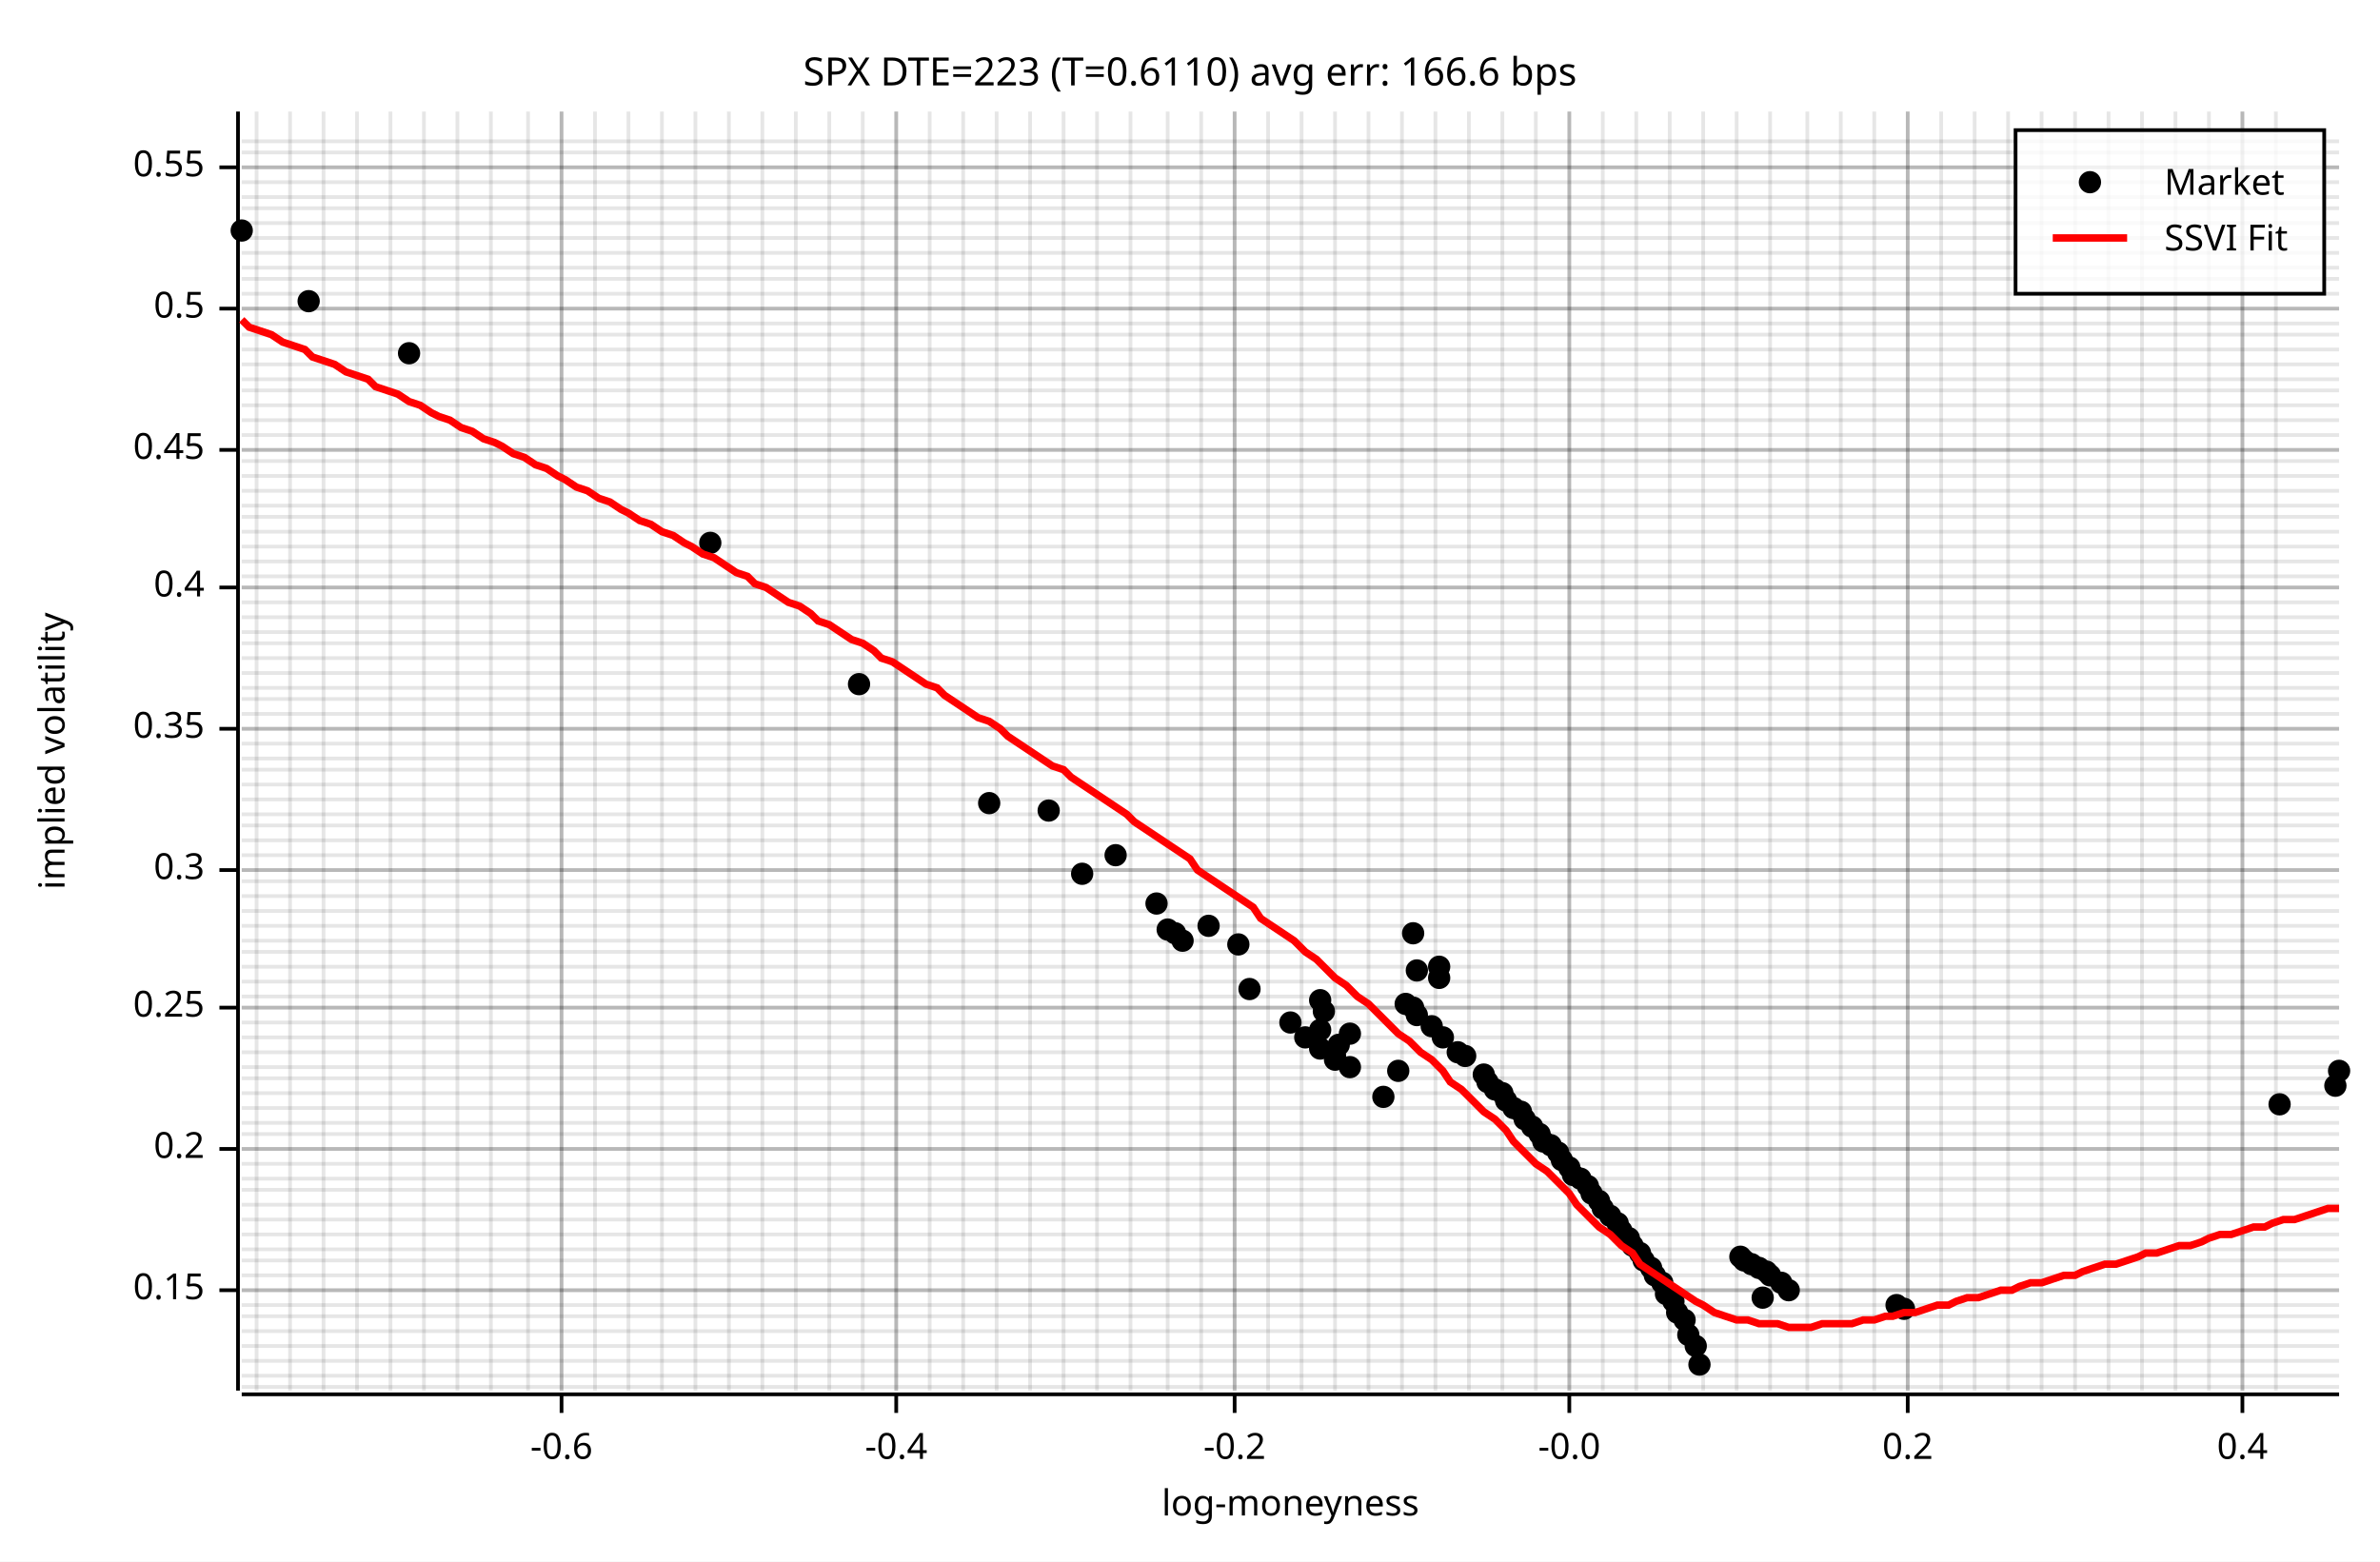
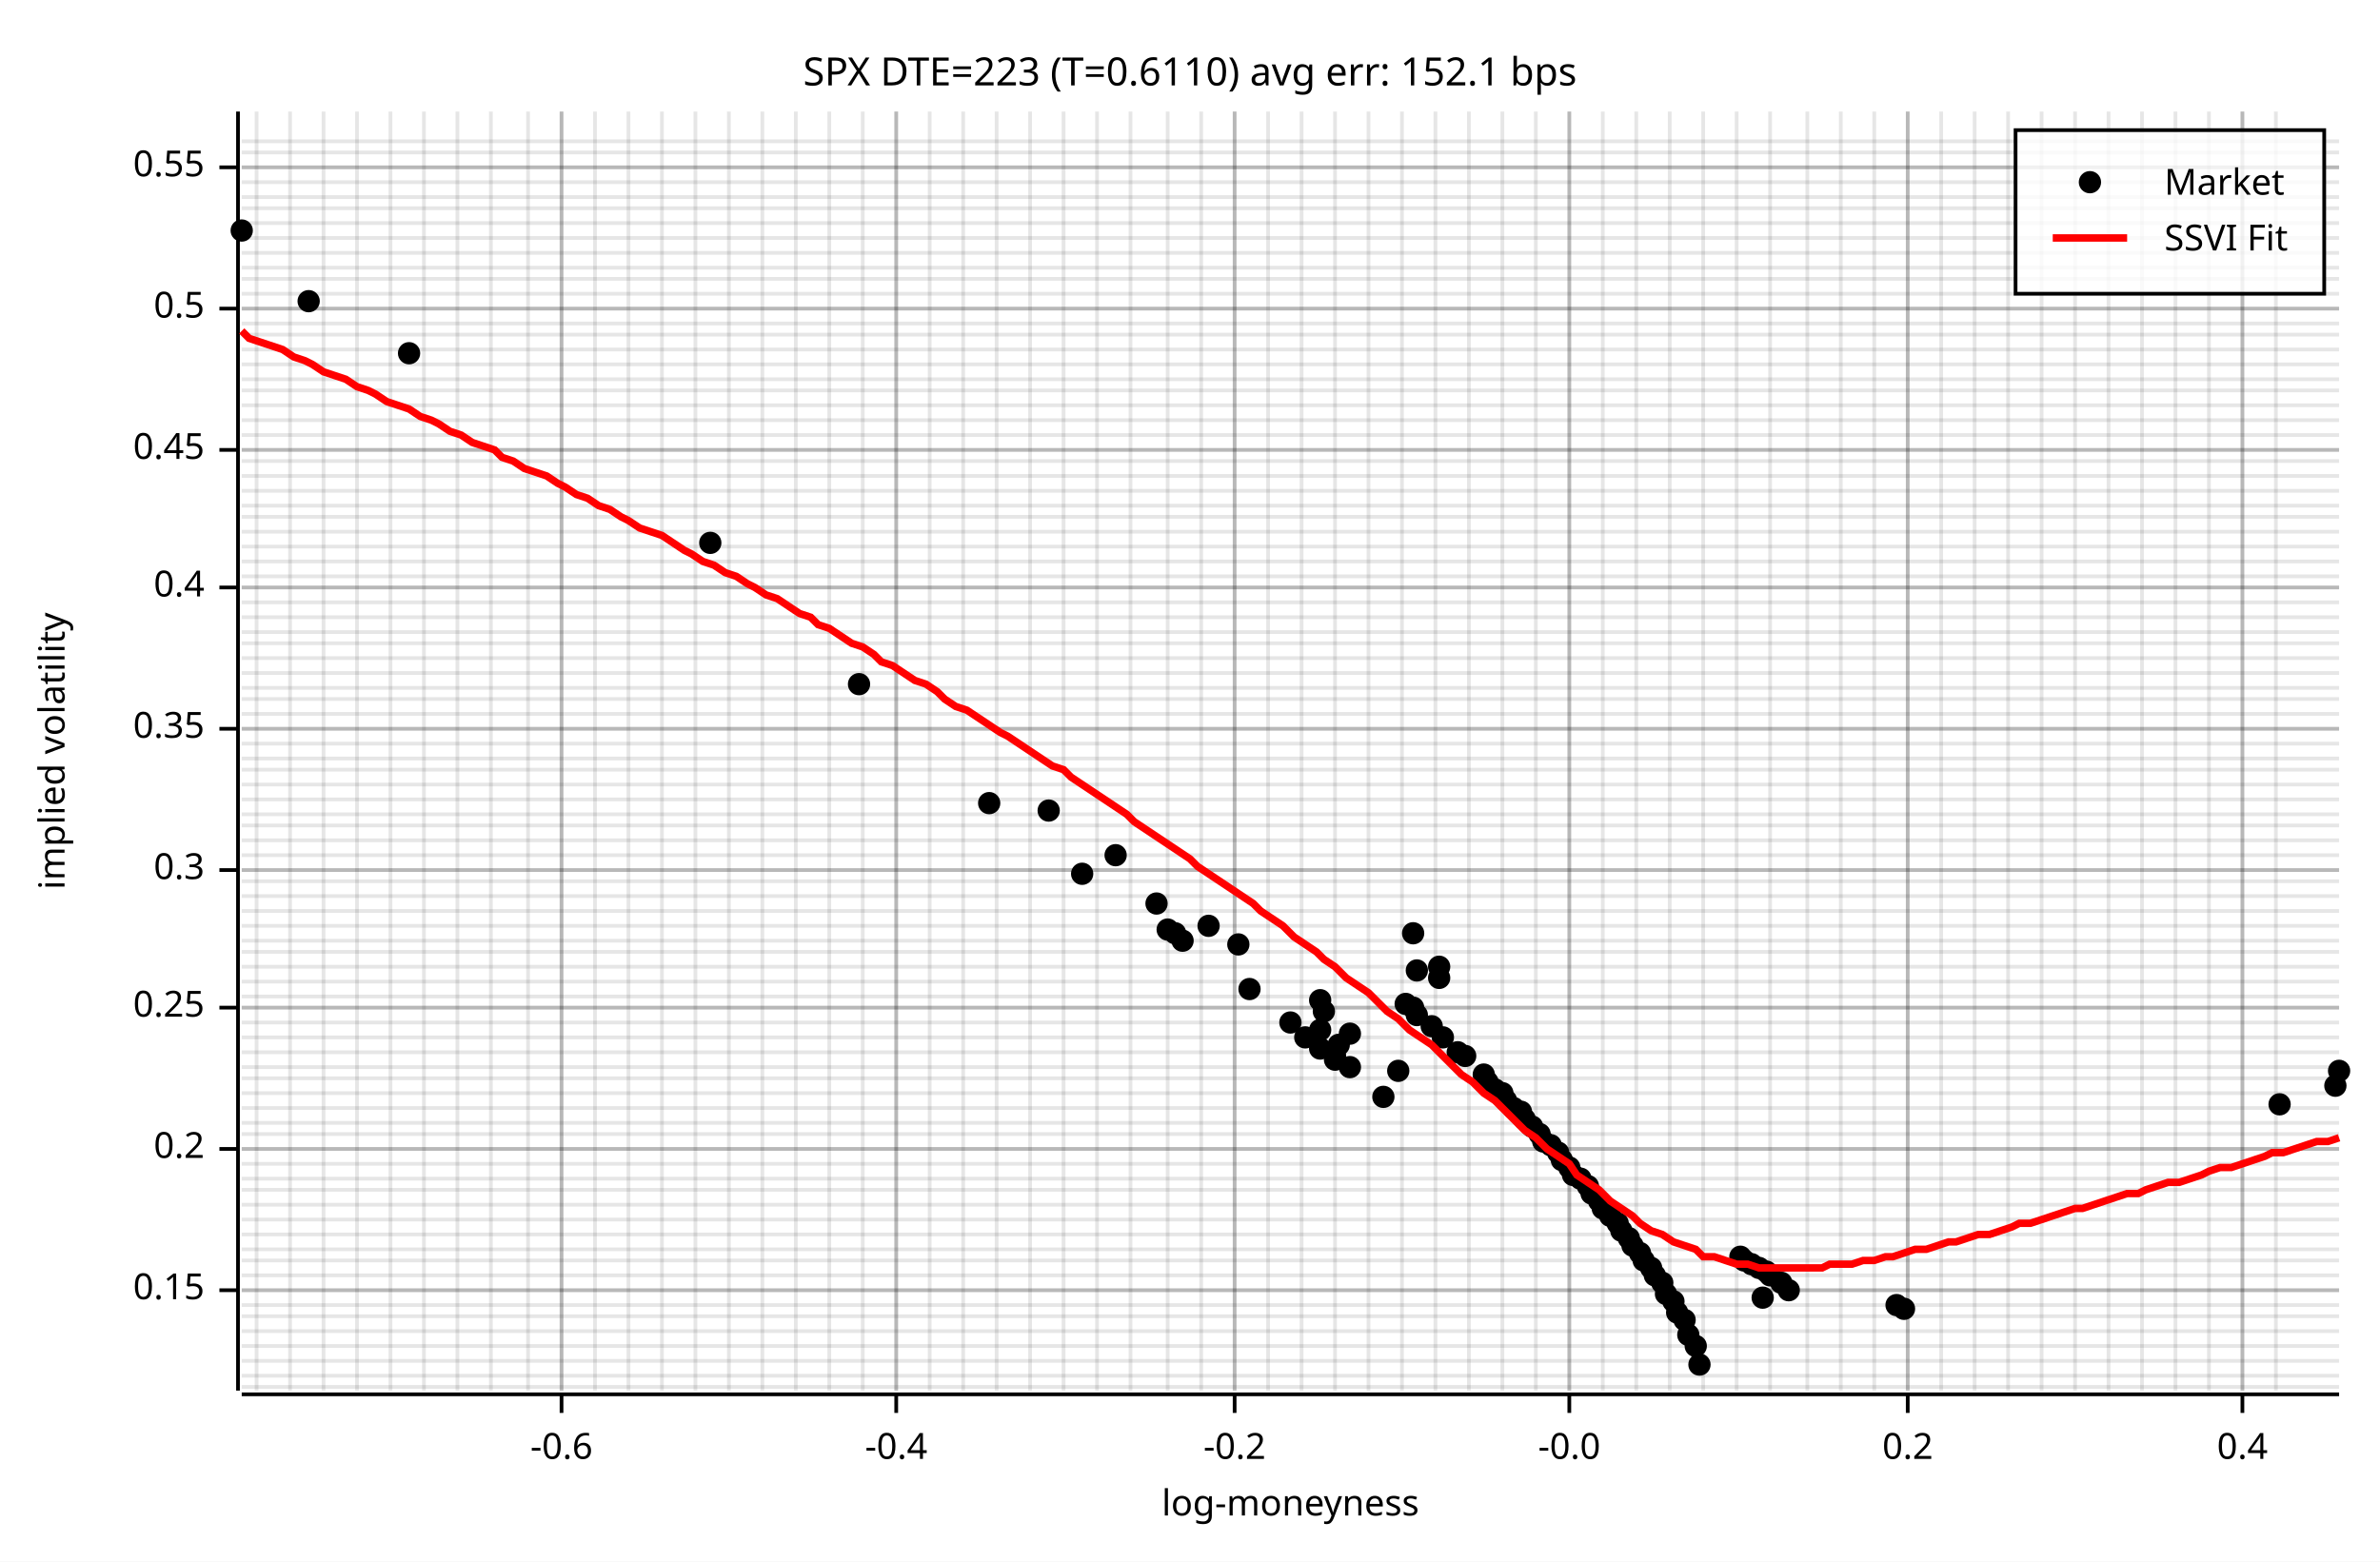
<svg xmlns="http://www.w3.org/2000/svg" width="640" height="420" viewBox="0 0 640 420">
  <rect x="0" y="0" width="640" height="420" opacity="1" fill="#FFFFFF" stroke="none" />
  <text x="320" y="15" dy="0.76em" text-anchor="middle" font-family="sans-serif" font-size="10.484" opacity="1" fill="#000000">
- SPX DTE=223 (T=0.6110) avg err: 166.6 bps
+ SPX DTE=223 (T=0.6110) avg err: 152.1 bps
</text>
  <line opacity="0.1" stroke="#000000" stroke-width="1" x1="69" y1="374" x2="69" y2="30" />
  <line opacity="0.1" stroke="#000000" stroke-width="1" x1="78" y1="374" x2="78" y2="30" />
  <line opacity="0.1" stroke="#000000" stroke-width="1" x1="87" y1="374" x2="87" y2="30" />
  <line opacity="0.1" stroke="#000000" stroke-width="1" x1="96" y1="374" x2="96" y2="30" />
  <line opacity="0.1" stroke="#000000" stroke-width="1" x1="105" y1="374" x2="105" y2="30" />
  <line opacity="0.1" stroke="#000000" stroke-width="1" x1="114" y1="374" x2="114" y2="30" />
  <line opacity="0.1" stroke="#000000" stroke-width="1" x1="123" y1="374" x2="123" y2="30" />
  <line opacity="0.1" stroke="#000000" stroke-width="1" x1="132" y1="374" x2="132" y2="30" />
  <line opacity="0.1" stroke="#000000" stroke-width="1" x1="142" y1="374" x2="142" y2="30" />
  <line opacity="0.1" stroke="#000000" stroke-width="1" x1="151" y1="374" x2="151" y2="30" />
  <line opacity="0.1" stroke="#000000" stroke-width="1" x1="160" y1="374" x2="160" y2="30" />
  <line opacity="0.1" stroke="#000000" stroke-width="1" x1="169" y1="374" x2="169" y2="30" />
  <line opacity="0.1" stroke="#000000" stroke-width="1" x1="178" y1="374" x2="178" y2="30" />
  <line opacity="0.1" stroke="#000000" stroke-width="1" x1="187" y1="374" x2="187" y2="30" />
  <line opacity="0.1" stroke="#000000" stroke-width="1" x1="196" y1="374" x2="196" y2="30" />
  <line opacity="0.1" stroke="#000000" stroke-width="1" x1="205" y1="374" x2="205" y2="30" />
  <line opacity="0.1" stroke="#000000" stroke-width="1" x1="214" y1="374" x2="214" y2="30" />
  <line opacity="0.1" stroke="#000000" stroke-width="1" x1="223" y1="374" x2="223" y2="30" />
  <line opacity="0.1" stroke="#000000" stroke-width="1" x1="232" y1="374" x2="232" y2="30" />
  <line opacity="0.1" stroke="#000000" stroke-width="1" x1="241" y1="374" x2="241" y2="30" />
  <line opacity="0.1" stroke="#000000" stroke-width="1" x1="250" y1="374" x2="250" y2="30" />
  <line opacity="0.1" stroke="#000000" stroke-width="1" x1="259" y1="374" x2="259" y2="30" />
  <line opacity="0.1" stroke="#000000" stroke-width="1" x1="268" y1="374" x2="268" y2="30" />
  <line opacity="0.1" stroke="#000000" stroke-width="1" x1="277" y1="374" x2="277" y2="30" />
  <line opacity="0.1" stroke="#000000" stroke-width="1" x1="286" y1="374" x2="286" y2="30" />
  <line opacity="0.1" stroke="#000000" stroke-width="1" x1="295" y1="374" x2="295" y2="30" />
  <line opacity="0.1" stroke="#000000" stroke-width="1" x1="304" y1="374" x2="304" y2="30" />
  <line opacity="0.1" stroke="#000000" stroke-width="1" x1="314" y1="374" x2="314" y2="30" />
  <line opacity="0.1" stroke="#000000" stroke-width="1" x1="323" y1="374" x2="323" y2="30" />
  <line opacity="0.1" stroke="#000000" stroke-width="1" x1="332" y1="374" x2="332" y2="30" />
  <line opacity="0.1" stroke="#000000" stroke-width="1" x1="341" y1="374" x2="341" y2="30" />
  <line opacity="0.1" stroke="#000000" stroke-width="1" x1="350" y1="374" x2="350" y2="30" />
  <line opacity="0.1" stroke="#000000" stroke-width="1" x1="359" y1="374" x2="359" y2="30" />
  <line opacity="0.1" stroke="#000000" stroke-width="1" x1="368" y1="374" x2="368" y2="30" />
  <line opacity="0.1" stroke="#000000" stroke-width="1" x1="377" y1="374" x2="377" y2="30" />
  <line opacity="0.1" stroke="#000000" stroke-width="1" x1="386" y1="374" x2="386" y2="30" />
  <line opacity="0.1" stroke="#000000" stroke-width="1" x1="395" y1="374" x2="395" y2="30" />
  <line opacity="0.1" stroke="#000000" stroke-width="1" x1="404" y1="374" x2="404" y2="30" />
  <line opacity="0.1" stroke="#000000" stroke-width="1" x1="413" y1="374" x2="413" y2="30" />
  <line opacity="0.1" stroke="#000000" stroke-width="1" x1="422" y1="374" x2="422" y2="30" />
  <line opacity="0.1" stroke="#000000" stroke-width="1" x1="431" y1="374" x2="431" y2="30" />
  <line opacity="0.1" stroke="#000000" stroke-width="1" x1="440" y1="374" x2="440" y2="30" />
  <line opacity="0.1" stroke="#000000" stroke-width="1" x1="449" y1="374" x2="449" y2="30" />
  <line opacity="0.1" stroke="#000000" stroke-width="1" x1="458" y1="374" x2="458" y2="30" />
  <line opacity="0.1" stroke="#000000" stroke-width="1" x1="467" y1="374" x2="467" y2="30" />
  <line opacity="0.1" stroke="#000000" stroke-width="1" x1="476" y1="374" x2="476" y2="30" />
  <line opacity="0.1" stroke="#000000" stroke-width="1" x1="486" y1="374" x2="486" y2="30" />
  <line opacity="0.1" stroke="#000000" stroke-width="1" x1="495" y1="374" x2="495" y2="30" />
  <line opacity="0.1" stroke="#000000" stroke-width="1" x1="504" y1="374" x2="504" y2="30" />
  <line opacity="0.1" stroke="#000000" stroke-width="1" x1="513" y1="374" x2="513" y2="30" />
  <line opacity="0.1" stroke="#000000" stroke-width="1" x1="522" y1="374" x2="522" y2="30" />
  <line opacity="0.1" stroke="#000000" stroke-width="1" x1="531" y1="374" x2="531" y2="30" />
  <line opacity="0.1" stroke="#000000" stroke-width="1" x1="540" y1="374" x2="540" y2="30" />
  <line opacity="0.1" stroke="#000000" stroke-width="1" x1="549" y1="374" x2="549" y2="30" />
  <line opacity="0.1" stroke="#000000" stroke-width="1" x1="558" y1="374" x2="558" y2="30" />
  <line opacity="0.1" stroke="#000000" stroke-width="1" x1="567" y1="374" x2="567" y2="30" />
  <line opacity="0.1" stroke="#000000" stroke-width="1" x1="576" y1="374" x2="576" y2="30" />
  <line opacity="0.1" stroke="#000000" stroke-width="1" x1="585" y1="374" x2="585" y2="30" />
  <line opacity="0.1" stroke="#000000" stroke-width="1" x1="594" y1="374" x2="594" y2="30" />
  <line opacity="0.1" stroke="#000000" stroke-width="1" x1="603" y1="374" x2="603" y2="30" />
  <line opacity="0.1" stroke="#000000" stroke-width="1" x1="612" y1="374" x2="612" y2="30" />
  <line opacity="0.1" stroke="#000000" stroke-width="1" x1="65" y1="373" x2="629" y2="373" />
  <line opacity="0.1" stroke="#000000" stroke-width="1" x1="65" y1="370" x2="629" y2="370" />
  <line opacity="0.1" stroke="#000000" stroke-width="1" x1="65" y1="366" x2="629" y2="366" />
  <line opacity="0.1" stroke="#000000" stroke-width="1" x1="65" y1="362" x2="629" y2="362" />
  <line opacity="0.1" stroke="#000000" stroke-width="1" x1="65" y1="358" x2="629" y2="358" />
  <line opacity="0.1" stroke="#000000" stroke-width="1" x1="65" y1="354" x2="629" y2="354" />
  <line opacity="0.1" stroke="#000000" stroke-width="1" x1="65" y1="351" x2="629" y2="351" />
  <line opacity="0.1" stroke="#000000" stroke-width="1" x1="65" y1="347" x2="629" y2="347" />
  <line opacity="0.1" stroke="#000000" stroke-width="1" x1="65" y1="343" x2="629" y2="343" />
  <line opacity="0.1" stroke="#000000" stroke-width="1" x1="65" y1="339" x2="629" y2="339" />
  <line opacity="0.1" stroke="#000000" stroke-width="1" x1="65" y1="336" x2="629" y2="336" />
  <line opacity="0.1" stroke="#000000" stroke-width="1" x1="65" y1="332" x2="629" y2="332" />
  <line opacity="0.1" stroke="#000000" stroke-width="1" x1="65" y1="328" x2="629" y2="328" />
  <line opacity="0.1" stroke="#000000" stroke-width="1" x1="65" y1="324" x2="629" y2="324" />
  <line opacity="0.1" stroke="#000000" stroke-width="1" x1="65" y1="320" x2="629" y2="320" />
  <line opacity="0.1" stroke="#000000" stroke-width="1" x1="65" y1="317" x2="629" y2="317" />
  <line opacity="0.1" stroke="#000000" stroke-width="1" x1="65" y1="313" x2="629" y2="313" />
  <line opacity="0.1" stroke="#000000" stroke-width="1" x1="65" y1="309" x2="629" y2="309" />
  <line opacity="0.1" stroke="#000000" stroke-width="1" x1="65" y1="305" x2="629" y2="305" />
  <line opacity="0.1" stroke="#000000" stroke-width="1" x1="65" y1="302" x2="629" y2="302" />
  <line opacity="0.1" stroke="#000000" stroke-width="1" x1="65" y1="298" x2="629" y2="298" />
  <line opacity="0.1" stroke="#000000" stroke-width="1" x1="65" y1="294" x2="629" y2="294" />
  <line opacity="0.1" stroke="#000000" stroke-width="1" x1="65" y1="290" x2="629" y2="290" />
  <line opacity="0.1" stroke="#000000" stroke-width="1" x1="65" y1="287" x2="629" y2="287" />
  <line opacity="0.1" stroke="#000000" stroke-width="1" x1="65" y1="283" x2="629" y2="283" />
  <line opacity="0.1" stroke="#000000" stroke-width="1" x1="65" y1="279" x2="629" y2="279" />
  <line opacity="0.1" stroke="#000000" stroke-width="1" x1="65" y1="275" x2="629" y2="275" />
  <line opacity="0.1" stroke="#000000" stroke-width="1" x1="65" y1="271" x2="629" y2="271" />
  <line opacity="0.1" stroke="#000000" stroke-width="1" x1="65" y1="268" x2="629" y2="268" />
  <line opacity="0.1" stroke="#000000" stroke-width="1" x1="65" y1="264" x2="629" y2="264" />
  <line opacity="0.1" stroke="#000000" stroke-width="1" x1="65" y1="260" x2="629" y2="260" />
  <line opacity="0.1" stroke="#000000" stroke-width="1" x1="65" y1="256" x2="629" y2="256" />
  <line opacity="0.1" stroke="#000000" stroke-width="1" x1="65" y1="253" x2="629" y2="253" />
  <line opacity="0.1" stroke="#000000" stroke-width="1" x1="65" y1="249" x2="629" y2="249" />
  <line opacity="0.1" stroke="#000000" stroke-width="1" x1="65" y1="245" x2="629" y2="245" />
  <line opacity="0.1" stroke="#000000" stroke-width="1" x1="65" y1="241" x2="629" y2="241" />
  <line opacity="0.1" stroke="#000000" stroke-width="1" x1="65" y1="237" x2="629" y2="237" />
  <line opacity="0.1" stroke="#000000" stroke-width="1" x1="65" y1="234" x2="629" y2="234" />
  <line opacity="0.1" stroke="#000000" stroke-width="1" x1="65" y1="230" x2="629" y2="230" />
  <line opacity="0.1" stroke="#000000" stroke-width="1" x1="65" y1="226" x2="629" y2="226" />
  <line opacity="0.1" stroke="#000000" stroke-width="1" x1="65" y1="222" x2="629" y2="222" />
  <line opacity="0.1" stroke="#000000" stroke-width="1" x1="65" y1="219" x2="629" y2="219" />
  <line opacity="0.1" stroke="#000000" stroke-width="1" x1="65" y1="215" x2="629" y2="215" />
  <line opacity="0.1" stroke="#000000" stroke-width="1" x1="65" y1="211" x2="629" y2="211" />
  <line opacity="0.1" stroke="#000000" stroke-width="1" x1="65" y1="207" x2="629" y2="207" />
  <line opacity="0.1" stroke="#000000" stroke-width="1" x1="65" y1="204" x2="629" y2="204" />
  <line opacity="0.1" stroke="#000000" stroke-width="1" x1="65" y1="200" x2="629" y2="200" />
  <line opacity="0.1" stroke="#000000" stroke-width="1" x1="65" y1="196" x2="629" y2="196" />
  <line opacity="0.1" stroke="#000000" stroke-width="1" x1="65" y1="192" x2="629" y2="192" />
  <line opacity="0.1" stroke="#000000" stroke-width="1" x1="65" y1="188" x2="629" y2="188" />
  <line opacity="0.1" stroke="#000000" stroke-width="1" x1="65" y1="185" x2="629" y2="185" />
  <line opacity="0.1" stroke="#000000" stroke-width="1" x1="65" y1="181" x2="629" y2="181" />
  <line opacity="0.1" stroke="#000000" stroke-width="1" x1="65" y1="177" x2="629" y2="177" />
  <line opacity="0.1" stroke="#000000" stroke-width="1" x1="65" y1="173" x2="629" y2="173" />
  <line opacity="0.1" stroke="#000000" stroke-width="1" x1="65" y1="170" x2="629" y2="170" />
  <line opacity="0.1" stroke="#000000" stroke-width="1" x1="65" y1="166" x2="629" y2="166" />
  <line opacity="0.1" stroke="#000000" stroke-width="1" x1="65" y1="162" x2="629" y2="162" />
  <line opacity="0.1" stroke="#000000" stroke-width="1" x1="65" y1="158" x2="629" y2="158" />
  <line opacity="0.1" stroke="#000000" stroke-width="1" x1="65" y1="155" x2="629" y2="155" />
  <line opacity="0.1" stroke="#000000" stroke-width="1" x1="65" y1="151" x2="629" y2="151" />
  <line opacity="0.1" stroke="#000000" stroke-width="1" x1="65" y1="147" x2="629" y2="147" />
  <line opacity="0.1" stroke="#000000" stroke-width="1" x1="65" y1="143" x2="629" y2="143" />
  <line opacity="0.1" stroke="#000000" stroke-width="1" x1="65" y1="139" x2="629" y2="139" />
  <line opacity="0.1" stroke="#000000" stroke-width="1" x1="65" y1="136" x2="629" y2="136" />
  <line opacity="0.1" stroke="#000000" stroke-width="1" x1="65" y1="132" x2="629" y2="132" />
  <line opacity="0.1" stroke="#000000" stroke-width="1" x1="65" y1="128" x2="629" y2="128" />
  <line opacity="0.1" stroke="#000000" stroke-width="1" x1="65" y1="124" x2="629" y2="124" />
  <line opacity="0.1" stroke="#000000" stroke-width="1" x1="65" y1="121" x2="629" y2="121" />
  <line opacity="0.1" stroke="#000000" stroke-width="1" x1="65" y1="117" x2="629" y2="117" />
  <line opacity="0.1" stroke="#000000" stroke-width="1" x1="65" y1="113" x2="629" y2="113" />
  <line opacity="0.1" stroke="#000000" stroke-width="1" x1="65" y1="109" x2="629" y2="109" />
  <line opacity="0.1" stroke="#000000" stroke-width="1" x1="65" y1="105" x2="629" y2="105" />
  <line opacity="0.1" stroke="#000000" stroke-width="1" x1="65" y1="102" x2="629" y2="102" />
  <line opacity="0.1" stroke="#000000" stroke-width="1" x1="65" y1="98" x2="629" y2="98" />
  <line opacity="0.1" stroke="#000000" stroke-width="1" x1="65" y1="94" x2="629" y2="94" />
  <line opacity="0.1" stroke="#000000" stroke-width="1" x1="65" y1="90" x2="629" y2="90" />
  <line opacity="0.1" stroke="#000000" stroke-width="1" x1="65" y1="87" x2="629" y2="87" />
  <line opacity="0.1" stroke="#000000" stroke-width="1" x1="65" y1="83" x2="629" y2="83" />
  <line opacity="0.1" stroke="#000000" stroke-width="1" x1="65" y1="79" x2="629" y2="79" />
  <line opacity="0.1" stroke="#000000" stroke-width="1" x1="65" y1="75" x2="629" y2="75" />
  <line opacity="0.1" stroke="#000000" stroke-width="1" x1="65" y1="72" x2="629" y2="72" />
  <line opacity="0.1" stroke="#000000" stroke-width="1" x1="65" y1="68" x2="629" y2="68" />
  <line opacity="0.1" stroke="#000000" stroke-width="1" x1="65" y1="64" x2="629" y2="64" />
  <line opacity="0.1" stroke="#000000" stroke-width="1" x1="65" y1="60" x2="629" y2="60" />
  <line opacity="0.1" stroke="#000000" stroke-width="1" x1="65" y1="56" x2="629" y2="56" />
  <line opacity="0.1" stroke="#000000" stroke-width="1" x1="65" y1="53" x2="629" y2="53" />
  <line opacity="0.1" stroke="#000000" stroke-width="1" x1="65" y1="49" x2="629" y2="49" />
  <line opacity="0.1" stroke="#000000" stroke-width="1" x1="65" y1="45" x2="629" y2="45" />
  <line opacity="0.1" stroke="#000000" stroke-width="1" x1="65" y1="41" x2="629" y2="41" />
  <line opacity="0.1" stroke="#000000" stroke-width="1" x1="65" y1="38" x2="629" y2="38" />
  <text x="10" y="202" dy="0.76em" text-anchor="middle" font-family="sans-serif" font-size="9.677" opacity="1" fill="#000000" transform="rotate(270, 10, 202)">
implied volatility
</text>
  <text x="347" y="410" dy="-0.5ex" text-anchor="middle" font-family="sans-serif" font-size="9.677" opacity="1" fill="#000000">
log-moneyness
</text>
  <line opacity="0.2" stroke="#000000" stroke-width="1" x1="151" y1="374" x2="151" y2="30" />
  <line opacity="0.2" stroke="#000000" stroke-width="1" x1="241" y1="374" x2="241" y2="30" />
  <line opacity="0.2" stroke="#000000" stroke-width="1" x1="332" y1="374" x2="332" y2="30" />
  <line opacity="0.2" stroke="#000000" stroke-width="1" x1="422" y1="374" x2="422" y2="30" />
  <line opacity="0.2" stroke="#000000" stroke-width="1" x1="513" y1="374" x2="513" y2="30" />
  <line opacity="0.2" stroke="#000000" stroke-width="1" x1="603" y1="374" x2="603" y2="30" />
  <line opacity="0.2" stroke="#000000" stroke-width="1" x1="65" y1="347" x2="629" y2="347" />
  <line opacity="0.2" stroke="#000000" stroke-width="1" x1="65" y1="309" x2="629" y2="309" />
  <line opacity="0.2" stroke="#000000" stroke-width="1" x1="65" y1="271" x2="629" y2="271" />
  <line opacity="0.2" stroke="#000000" stroke-width="1" x1="65" y1="234" x2="629" y2="234" />
  <line opacity="0.2" stroke="#000000" stroke-width="1" x1="65" y1="196" x2="629" y2="196" />
  <line opacity="0.2" stroke="#000000" stroke-width="1" x1="65" y1="158" x2="629" y2="158" />
  <line opacity="0.2" stroke="#000000" stroke-width="1" x1="65" y1="121" x2="629" y2="121" />
  <line opacity="0.2" stroke="#000000" stroke-width="1" x1="65" y1="83" x2="629" y2="83" />
  <line opacity="0.2" stroke="#000000" stroke-width="1" x1="65" y1="45" x2="629" y2="45" />
  <polyline fill="none" opacity="1" stroke="#000000" stroke-width="1" points="64,30 64,374 " />
  <text x="55" y="347" dy="0.5ex" text-anchor="end" font-family="sans-serif" font-size="9.677" opacity="1" fill="#000000">
0.15
</text>
  <polyline fill="none" opacity="1" stroke="#000000" stroke-width="1" points="59,347 64,347 " />
  <text x="55" y="309" dy="0.5ex" text-anchor="end" font-family="sans-serif" font-size="9.677" opacity="1" fill="#000000">
0.2
</text>
  <polyline fill="none" opacity="1" stroke="#000000" stroke-width="1" points="59,309 64,309 " />
  <text x="55" y="271" dy="0.5ex" text-anchor="end" font-family="sans-serif" font-size="9.677" opacity="1" fill="#000000">
0.25
</text>
  <polyline fill="none" opacity="1" stroke="#000000" stroke-width="1" points="59,271 64,271 " />
  <text x="55" y="234" dy="0.5ex" text-anchor="end" font-family="sans-serif" font-size="9.677" opacity="1" fill="#000000">
0.3
</text>
  <polyline fill="none" opacity="1" stroke="#000000" stroke-width="1" points="59,234 64,234 " />
  <text x="55" y="196" dy="0.5ex" text-anchor="end" font-family="sans-serif" font-size="9.677" opacity="1" fill="#000000">
0.35
</text>
  <polyline fill="none" opacity="1" stroke="#000000" stroke-width="1" points="59,196 64,196 " />
  <text x="55" y="158" dy="0.5ex" text-anchor="end" font-family="sans-serif" font-size="9.677" opacity="1" fill="#000000">
0.4
</text>
  <polyline fill="none" opacity="1" stroke="#000000" stroke-width="1" points="59,158 64,158 " />
  <text x="55" y="121" dy="0.5ex" text-anchor="end" font-family="sans-serif" font-size="9.677" opacity="1" fill="#000000">
0.45
</text>
  <polyline fill="none" opacity="1" stroke="#000000" stroke-width="1" points="59,121 64,121 " />
  <text x="55" y="83" dy="0.5ex" text-anchor="end" font-family="sans-serif" font-size="9.677" opacity="1" fill="#000000">
0.5
</text>
  <polyline fill="none" opacity="1" stroke="#000000" stroke-width="1" points="59,83 64,83 " />
  <text x="55" y="45" dy="0.5ex" text-anchor="end" font-family="sans-serif" font-size="9.677" opacity="1" fill="#000000">
0.55
</text>
  <polyline fill="none" opacity="1" stroke="#000000" stroke-width="1" points="59,45 64,45 " />
  <polyline fill="none" opacity="1" stroke="#000000" stroke-width="1" points="65,375 629,375 " />
  <text x="151" y="385" dy="0.76em" text-anchor="middle" font-family="sans-serif" font-size="9.677" opacity="1" fill="#000000">
-0.6
</text>
  <polyline fill="none" opacity="1" stroke="#000000" stroke-width="1" points="151,375 151,380 " />
  <text x="241" y="385" dy="0.76em" text-anchor="middle" font-family="sans-serif" font-size="9.677" opacity="1" fill="#000000">
-0.4
</text>
  <polyline fill="none" opacity="1" stroke="#000000" stroke-width="1" points="241,375 241,380 " />
  <text x="332" y="385" dy="0.76em" text-anchor="middle" font-family="sans-serif" font-size="9.677" opacity="1" fill="#000000">
-0.2
</text>
  <polyline fill="none" opacity="1" stroke="#000000" stroke-width="1" points="332,375 332,380 " />
  <text x="422" y="385" dy="0.76em" text-anchor="middle" font-family="sans-serif" font-size="9.677" opacity="1" fill="#000000">
-0.0
</text>
  <polyline fill="none" opacity="1" stroke="#000000" stroke-width="1" points="422,375 422,380 " />
  <text x="513" y="385" dy="0.76em" text-anchor="middle" font-family="sans-serif" font-size="9.677" opacity="1" fill="#000000">
0.2
</text>
  <polyline fill="none" opacity="1" stroke="#000000" stroke-width="1" points="513,375 513,380 " />
  <text x="603" y="385" dy="0.76em" text-anchor="middle" font-family="sans-serif" font-size="9.677" opacity="1" fill="#000000">
0.4
</text>
  <polyline fill="none" opacity="1" stroke="#000000" stroke-width="1" points="603,375 603,380 " />
  <circle cx="65" cy="62" r="3" opacity="1" fill="#000000" stroke="none" stroke-width="1" />
  <circle cx="83" cy="81" r="3" opacity="1" fill="#000000" stroke="none" stroke-width="1" />
  <circle cx="110" cy="95" r="3" opacity="1" fill="#000000" stroke="none" stroke-width="1" />
  <circle cx="191" cy="146" r="3" opacity="1" fill="#000000" stroke="none" stroke-width="1" />
  <circle cx="231" cy="184" r="3" opacity="1" fill="#000000" stroke="none" stroke-width="1" />
  <circle cx="266" cy="216" r="3" opacity="1" fill="#000000" stroke="none" stroke-width="1" />
  <circle cx="282" cy="218" r="3" opacity="1" fill="#000000" stroke="none" stroke-width="1" />
  <circle cx="291" cy="235" r="3" opacity="1" fill="#000000" stroke="none" stroke-width="1" />
  <circle cx="300" cy="230" r="3" opacity="1" fill="#000000" stroke="none" stroke-width="1" />
  <circle cx="311" cy="243" r="3" opacity="1" fill="#000000" stroke="none" stroke-width="1" />
  <circle cx="314" cy="250" r="3" opacity="1" fill="#000000" stroke="none" stroke-width="1" />
  <circle cx="316" cy="251" r="3" opacity="1" fill="#000000" stroke="none" stroke-width="1" />
  <circle cx="318" cy="253" r="3" opacity="1" fill="#000000" stroke="none" stroke-width="1" />
  <circle cx="325" cy="249" r="3" opacity="1" fill="#000000" stroke="none" stroke-width="1" />
  <circle cx="333" cy="254" r="3" opacity="1" fill="#000000" stroke="none" stroke-width="1" />
  <circle cx="336" cy="266" r="3" opacity="1" fill="#000000" stroke="none" stroke-width="1" />
  <circle cx="347" cy="275" r="3" opacity="1" fill="#000000" stroke="none" stroke-width="1" />
  <circle cx="351" cy="279" r="3" opacity="1" fill="#000000" stroke="none" stroke-width="1" />
  <circle cx="355" cy="282" r="3" opacity="1" fill="#000000" stroke="none" stroke-width="1" />
  <circle cx="355" cy="277" r="3" opacity="1" fill="#000000" stroke="none" stroke-width="1" />
  <circle cx="355" cy="269" r="3" opacity="1" fill="#000000" stroke="none" stroke-width="1" />
  <circle cx="356" cy="272" r="3" opacity="1" fill="#000000" stroke="none" stroke-width="1" />
  <circle cx="359" cy="285" r="3" opacity="1" fill="#000000" stroke="none" stroke-width="1" />
  <circle cx="359" cy="284" r="3" opacity="1" fill="#000000" stroke="none" stroke-width="1" />
  <circle cx="360" cy="281" r="3" opacity="1" fill="#000000" stroke="none" stroke-width="1" />
  <circle cx="363" cy="287" r="3" opacity="1" fill="#000000" stroke="none" stroke-width="1" />
  <circle cx="363" cy="278" r="3" opacity="1" fill="#000000" stroke="none" stroke-width="1" />
  <circle cx="372" cy="295" r="3" opacity="1" fill="#000000" stroke="none" stroke-width="1" />
  <circle cx="376" cy="288" r="3" opacity="1" fill="#000000" stroke="none" stroke-width="1" />
  <circle cx="378" cy="270" r="3" opacity="1" fill="#000000" stroke="none" stroke-width="1" />
  <circle cx="380" cy="271" r="3" opacity="1" fill="#000000" stroke="none" stroke-width="1" />
  <circle cx="380" cy="251" r="3" opacity="1" fill="#000000" stroke="none" stroke-width="1" />
  <circle cx="381" cy="261" r="3" opacity="1" fill="#000000" stroke="none" stroke-width="1" />
  <circle cx="381" cy="273" r="3" opacity="1" fill="#000000" stroke="none" stroke-width="1" />
  <circle cx="385" cy="276" r="3" opacity="1" fill="#000000" stroke="none" stroke-width="1" />
  <circle cx="387" cy="260" r="3" opacity="1" fill="#000000" stroke="none" stroke-width="1" />
  <circle cx="387" cy="263" r="3" opacity="1" fill="#000000" stroke="none" stroke-width="1" />
  <circle cx="388" cy="279" r="3" opacity="1" fill="#000000" stroke="none" stroke-width="1" />
  <circle cx="392" cy="283" r="3" opacity="1" fill="#000000" stroke="none" stroke-width="1" />
  <circle cx="394" cy="284" r="3" opacity="1" fill="#000000" stroke="none" stroke-width="1" />
  <circle cx="399" cy="289" r="3" opacity="1" fill="#000000" stroke="none" stroke-width="1" />
  <circle cx="400" cy="291" r="3" opacity="1" fill="#000000" stroke="none" stroke-width="1" />
  <circle cx="402" cy="293" r="3" opacity="1" fill="#000000" stroke="none" stroke-width="1" />
  <circle cx="404" cy="294" r="3" opacity="1" fill="#000000" stroke="none" stroke-width="1" />
  <circle cx="405" cy="296" r="3" opacity="1" fill="#000000" stroke="none" stroke-width="1" />
  <circle cx="407" cy="298" r="3" opacity="1" fill="#000000" stroke="none" stroke-width="1" />
  <circle cx="409" cy="299" r="3" opacity="1" fill="#000000" stroke="none" stroke-width="1" />
  <circle cx="410" cy="301" r="3" opacity="1" fill="#000000" stroke="none" stroke-width="1" />
  <circle cx="412" cy="303" r="3" opacity="1" fill="#000000" stroke="none" stroke-width="1" />
  <circle cx="414" cy="305" r="3" opacity="1" fill="#000000" stroke="none" stroke-width="1" />
  <circle cx="415" cy="307" r="3" opacity="1" fill="#000000" stroke="none" stroke-width="1" />
  <circle cx="417" cy="308" r="3" opacity="1" fill="#000000" stroke="none" stroke-width="1" />
  <circle cx="419" cy="310" r="3" opacity="1" fill="#000000" stroke="none" stroke-width="1" />
  <circle cx="420" cy="312" r="3" opacity="1" fill="#000000" stroke="none" stroke-width="1" />
  <circle cx="422" cy="314" r="3" opacity="1" fill="#000000" stroke="none" stroke-width="1" />
  <circle cx="423" cy="316" r="3" opacity="1" fill="#000000" stroke="none" stroke-width="1" />
  <circle cx="425" cy="317" r="3" opacity="1" fill="#000000" stroke="none" stroke-width="1" />
  <circle cx="427" cy="319" r="3" opacity="1" fill="#000000" stroke="none" stroke-width="1" />
  <circle cx="428" cy="321" r="3" opacity="1" fill="#000000" stroke="none" stroke-width="1" />
  <circle cx="430" cy="323" r="3" opacity="1" fill="#000000" stroke="none" stroke-width="1" />
  <circle cx="431" cy="325" r="3" opacity="1" fill="#000000" stroke="none" stroke-width="1" />
  <circle cx="433" cy="327" r="3" opacity="1" fill="#000000" stroke="none" stroke-width="1" />
  <circle cx="435" cy="329" r="3" opacity="1" fill="#000000" stroke="none" stroke-width="1" />
  <circle cx="436" cy="331" r="3" opacity="1" fill="#000000" stroke="none" stroke-width="1" />
  <circle cx="438" cy="333" r="3" opacity="1" fill="#000000" stroke="none" stroke-width="1" />
  <circle cx="439" cy="335" r="3" opacity="1" fill="#000000" stroke="none" stroke-width="1" />
  <circle cx="441" cy="337" r="3" opacity="1" fill="#000000" stroke="none" stroke-width="1" />
  <circle cx="442" cy="339" r="3" opacity="1" fill="#000000" stroke="none" stroke-width="1" />
  <circle cx="444" cy="341" r="3" opacity="1" fill="#000000" stroke="none" stroke-width="1" />
  <circle cx="445" cy="343" r="3" opacity="1" fill="#000000" stroke="none" stroke-width="1" />
  <circle cx="447" cy="345" r="3" opacity="1" fill="#000000" stroke="none" stroke-width="1" />
  <circle cx="448" cy="348" r="3" opacity="1" fill="#000000" stroke="none" stroke-width="1" />
  <circle cx="450" cy="350" r="3" opacity="1" fill="#000000" stroke="none" stroke-width="1" />
  <circle cx="451" cy="353" r="3" opacity="1" fill="#000000" stroke="none" stroke-width="1" />
  <circle cx="453" cy="355" r="3" opacity="1" fill="#000000" stroke="none" stroke-width="1" />
  <circle cx="454" cy="359" r="3" opacity="1" fill="#000000" stroke="none" stroke-width="1" />
  <circle cx="456" cy="362" r="3" opacity="1" fill="#000000" stroke="none" stroke-width="1" />
  <circle cx="457" cy="367" r="3" opacity="1" fill="#000000" stroke="none" stroke-width="1" />
  <circle cx="468" cy="338" r="3" opacity="1" fill="#000000" stroke="none" stroke-width="1" />
  <circle cx="469" cy="339" r="3" opacity="1" fill="#000000" stroke="none" stroke-width="1" />
  <circle cx="471" cy="340" r="3" opacity="1" fill="#000000" stroke="none" stroke-width="1" />
  <circle cx="473" cy="341" r="3" opacity="1" fill="#000000" stroke="none" stroke-width="1" />
  <circle cx="474" cy="349" r="3" opacity="1" fill="#000000" stroke="none" stroke-width="1" />
  <circle cx="475" cy="342" r="3" opacity="1" fill="#000000" stroke="none" stroke-width="1" />
  <circle cx="476" cy="343" r="3" opacity="1" fill="#000000" stroke="none" stroke-width="1" />
  <circle cx="479" cy="345" r="3" opacity="1" fill="#000000" stroke="none" stroke-width="1" />
  <circle cx="481" cy="347" r="3" opacity="1" fill="#000000" stroke="none" stroke-width="1" />
  <circle cx="510" cy="351" r="3" opacity="1" fill="#000000" stroke="none" stroke-width="1" />
  <circle cx="512" cy="352" r="3" opacity="1" fill="#000000" stroke="none" stroke-width="1" />
  <circle cx="613" cy="297" r="3" opacity="1" fill="#000000" stroke="none" stroke-width="1" />
  <circle cx="628" cy="292" r="3" opacity="1" fill="#000000" stroke="none" stroke-width="1" />
  <circle cx="629" cy="288" r="3" opacity="1" fill="#000000" stroke="none" stroke-width="1" />
-   <polyline fill="none" opacity="1" stroke="#FF0000" stroke-width="2" points="65,86 67,88 70,89 73,90 76,92 79,93 82,94 84,96 87,97 90,98 93,100 96,101 99,102 101,104 104,105 107,106 110,108 113,109 116,111 118,112 121,113 124,115 127,116 130,118 133,119 135,120 138,122 141,123 144,125 147,126 150,128 152,129 155,131 158,132 161,134 164,135 167,137 169,138 172,140 175,141 178,143 181,144 184,146 186,147 189,149 192,150 195,152 198,154 201,155 203,157 206,158 209,160 212,162 215,163 218,165 220,167 223,168 226,170 229,172 232,173 235,175 237,177 240,178 243,180 246,182 249,184 252,185 254,187 257,189 260,191 263,193 266,194 269,196 271,198 274,200 277,202 280,204 283,206 286,207 288,209 291,211 294,213 297,215 300,217 303,219 305,221 308,223 311,225 314,227 317,229 320,231 322,234 325,236 328,238 331,240 334,242 337,244 339,247 342,249 345,251 348,253 351,256 354,258 356,260 359,263 362,265 365,268 368,270 371,273 373,275 376,278 379,280 382,283 385,285 388,288 390,291 393,293 396,296 399,299 402,301 405,304 407,307 410,310 413,313 416,315 419,318 422,321 424,324 427,327 430,330 433,332 436,335 439,337 441,340 444,342 447,344 450,346 453,348 456,350 458,351 461,353 464,354 467,355 470,355 473,356 475,356 478,356 481,357 484,357 487,357 490,356 492,356 495,356 498,356 501,355 504,355 507,354 509,354 512,353 515,353 518,352 521,351 524,351 526,350 529,349 532,349 535,348 538,347 541,347 543,346 546,345 549,345 552,344 555,343 558,343 560,342 563,341 566,340 569,340 572,339 575,338 577,337 580,337 583,336 586,335 589,335 592,334 594,333 597,332 600,332 603,331 606,330 609,330 611,329 614,328 617,328 620,327 623,326 626,325 629,325 " />
+   <polyline fill="none" opacity="1" stroke="#FF0000" stroke-width="2" points="65,89 67,91 70,92 73,93 76,94 79,96 82,97 84,98 87,100 90,101 93,102 96,104 99,105 101,106 104,108 107,109 110,110 113,112 116,113 118,114 121,116 124,117 127,119 130,120 133,121 135,123 138,124 141,126 144,127 147,128 150,130 152,131 155,133 158,134 161,136 164,137 167,139 169,140 172,142 175,143 178,144 181,146 184,148 186,149 189,151 192,152 195,154 198,155 201,157 203,158 206,160 209,161 212,163 215,165 218,166 220,168 223,169 226,171 229,173 232,174 235,176 237,178 240,179 243,181 246,183 249,184 252,186 254,188 257,190 260,191 263,193 266,195 269,197 271,198 274,200 277,202 280,204 283,206 286,207 288,209 291,211 294,213 297,215 300,217 303,219 305,221 308,223 311,225 314,227 317,229 320,231 322,233 325,235 328,237 331,239 334,241 337,243 339,245 342,247 345,249 348,252 351,254 354,256 356,258 359,260 362,263 365,265 368,267 371,270 373,272 376,274 379,277 382,279 385,281 388,284 390,286 393,289 396,291 399,294 402,296 405,299 407,301 410,304 413,306 416,309 419,311 422,313 424,316 427,318 430,320 433,323 436,325 439,327 441,329 444,331 447,332 450,334 453,335 456,336 458,338 461,338 464,339 467,340 470,340 473,341 475,341 478,341 481,341 484,341 487,341 490,341 492,340 495,340 498,340 501,339 504,339 507,338 509,338 512,337 515,336 518,336 521,335 524,334 526,334 529,333 532,332 535,332 538,331 541,330 543,329 546,329 549,328 552,327 555,326 558,325 560,325 563,324 566,323 569,322 572,321 575,321 577,320 580,319 583,318 586,318 589,317 592,316 594,315 597,314 600,314 603,313 606,312 609,311 611,310 614,310 617,309 620,308 623,307 626,307 629,306 " />
  <rect x="542" y="35" width="83" height="44" opacity="0.8" fill="#FFFFFF" stroke="none" />
  <rect x="542" y="35" width="83" height="44" opacity="1" fill="none" stroke="#000000" />
  <text x="582" y="45" dy="0.76em" text-anchor="start" font-family="sans-serif" font-size="9.677" opacity="1" fill="#000000">
Market
</text>
  <text x="582" y="60" dy="0.76em" text-anchor="start" font-family="sans-serif" font-size="9.677" opacity="1" fill="#000000">
SSVI Fit
</text>
  <circle cx="562" cy="49" r="3" opacity="1" fill="#000000" stroke="none" stroke-width="1" />
  <polyline fill="none" opacity="1" stroke="#FF0000" stroke-width="2" points="552,64 572,64 " />
</svg>
